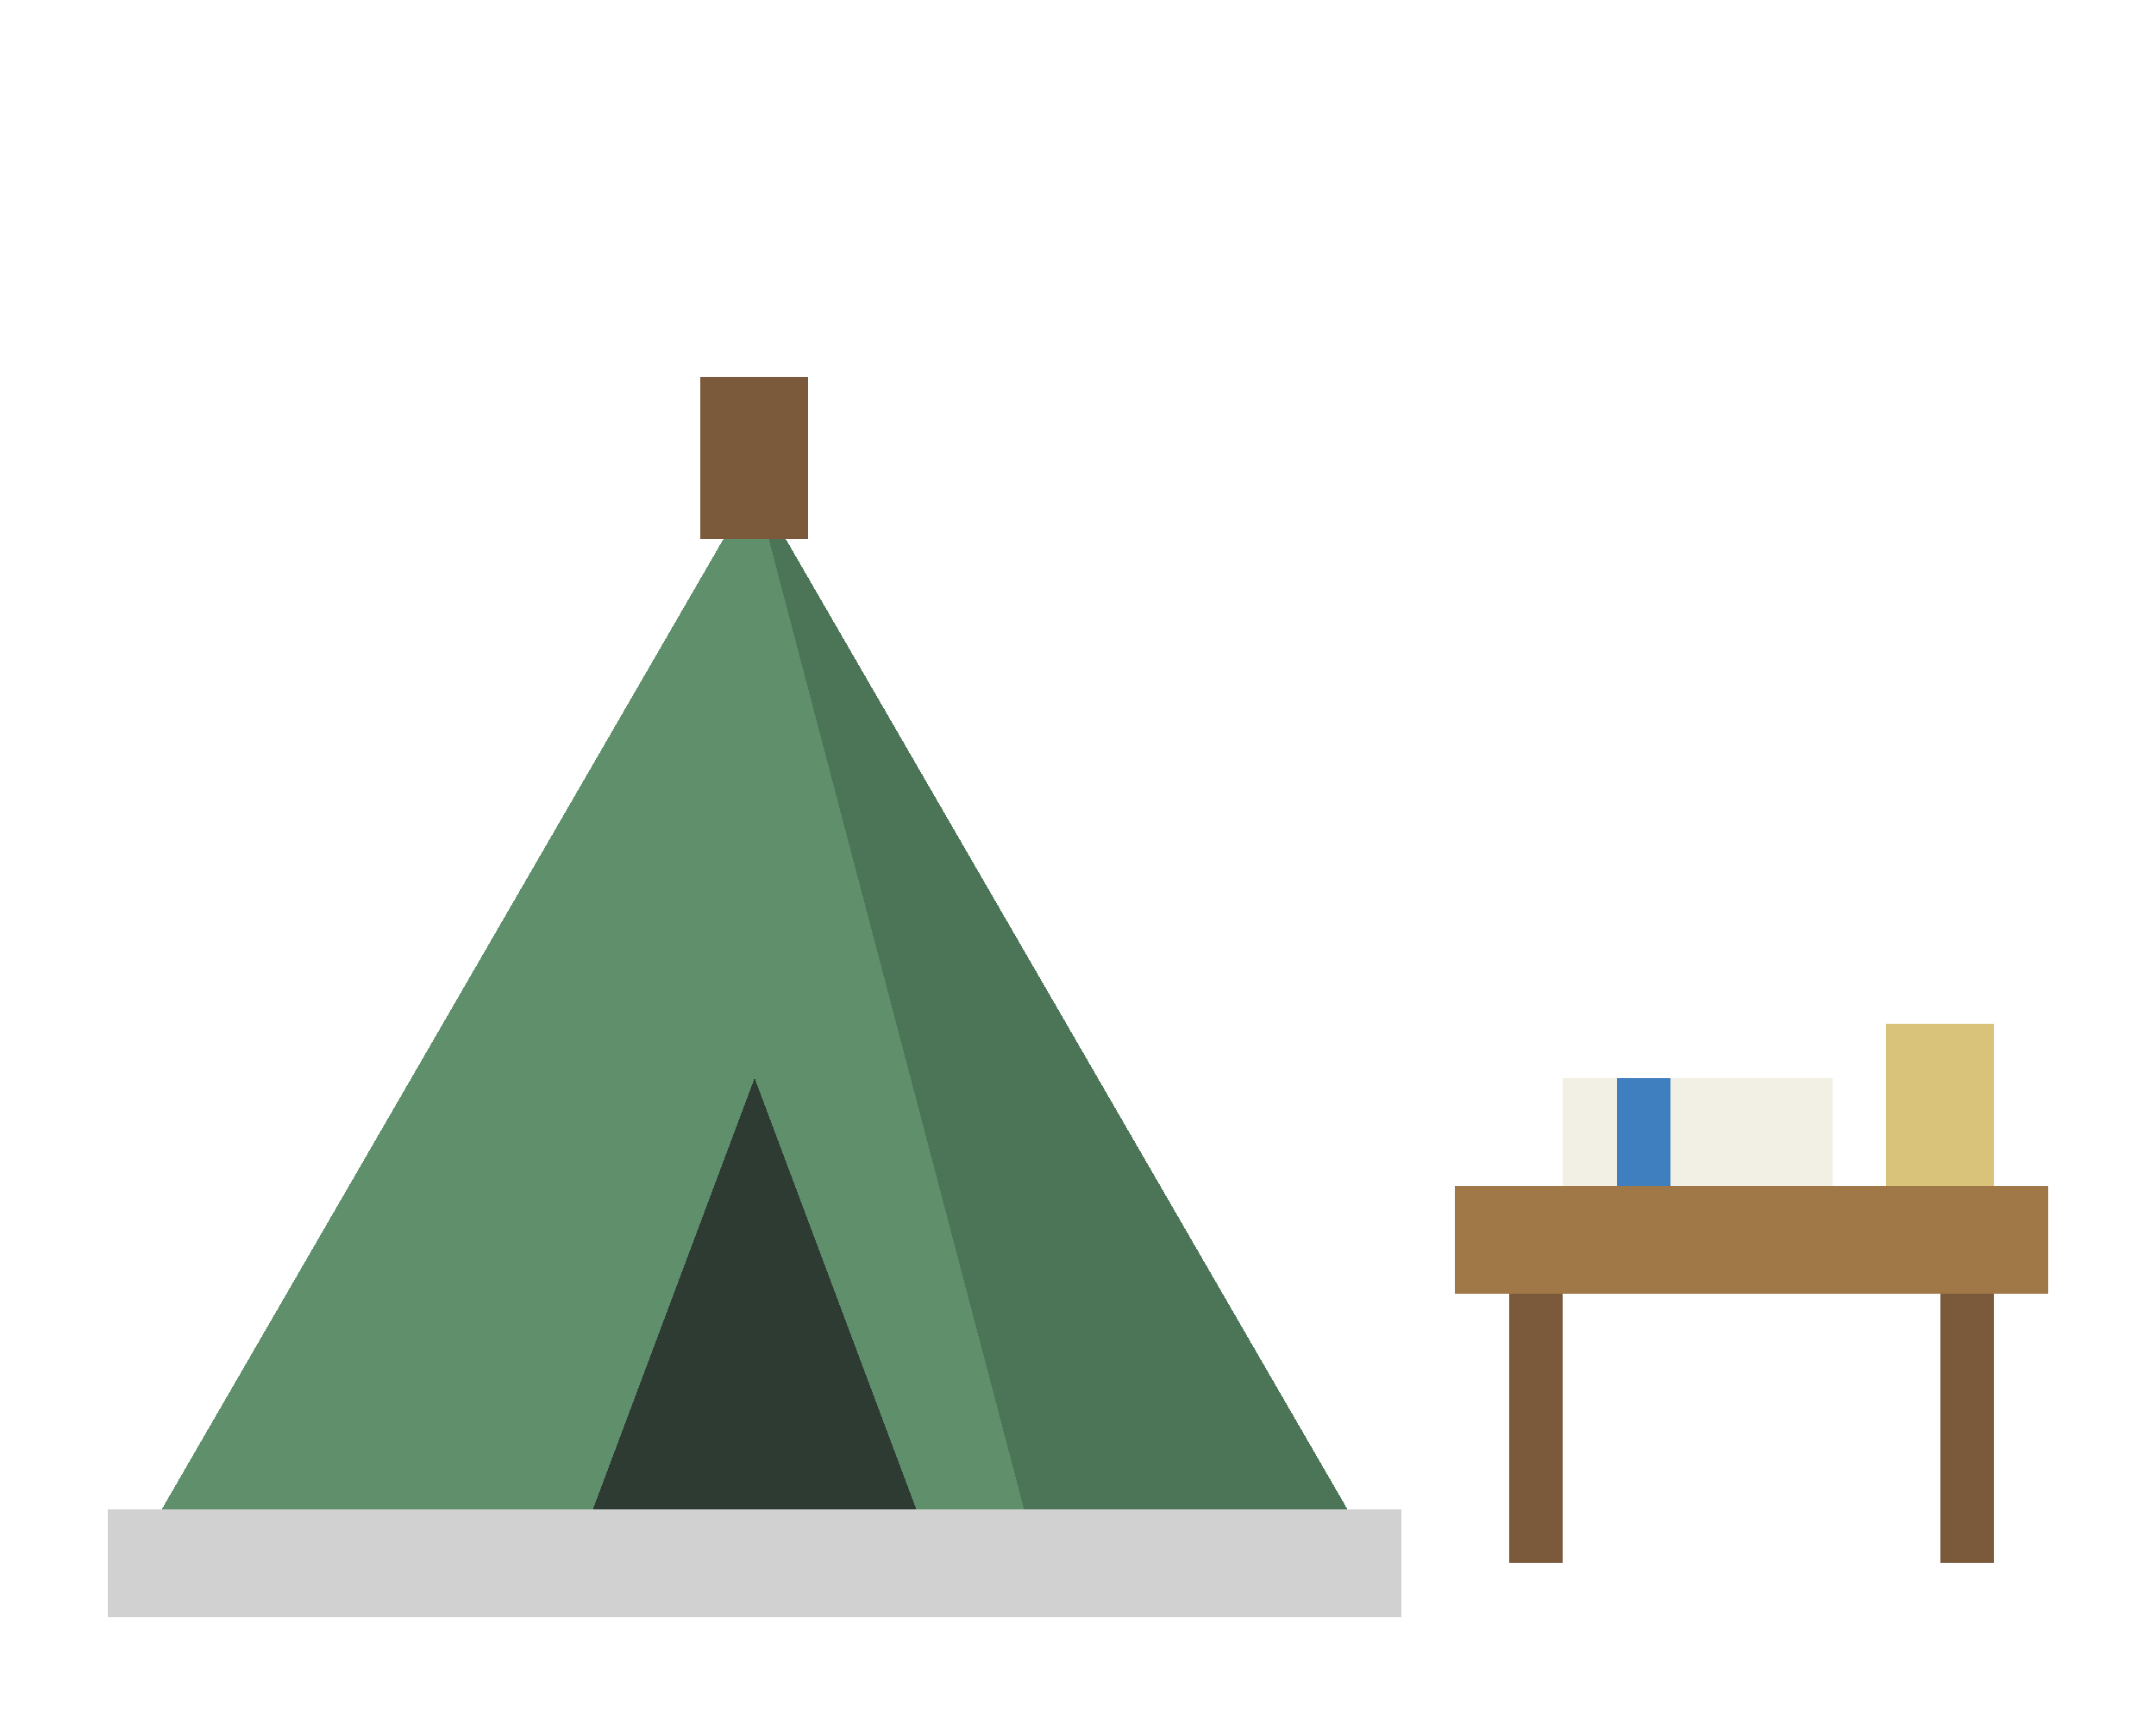
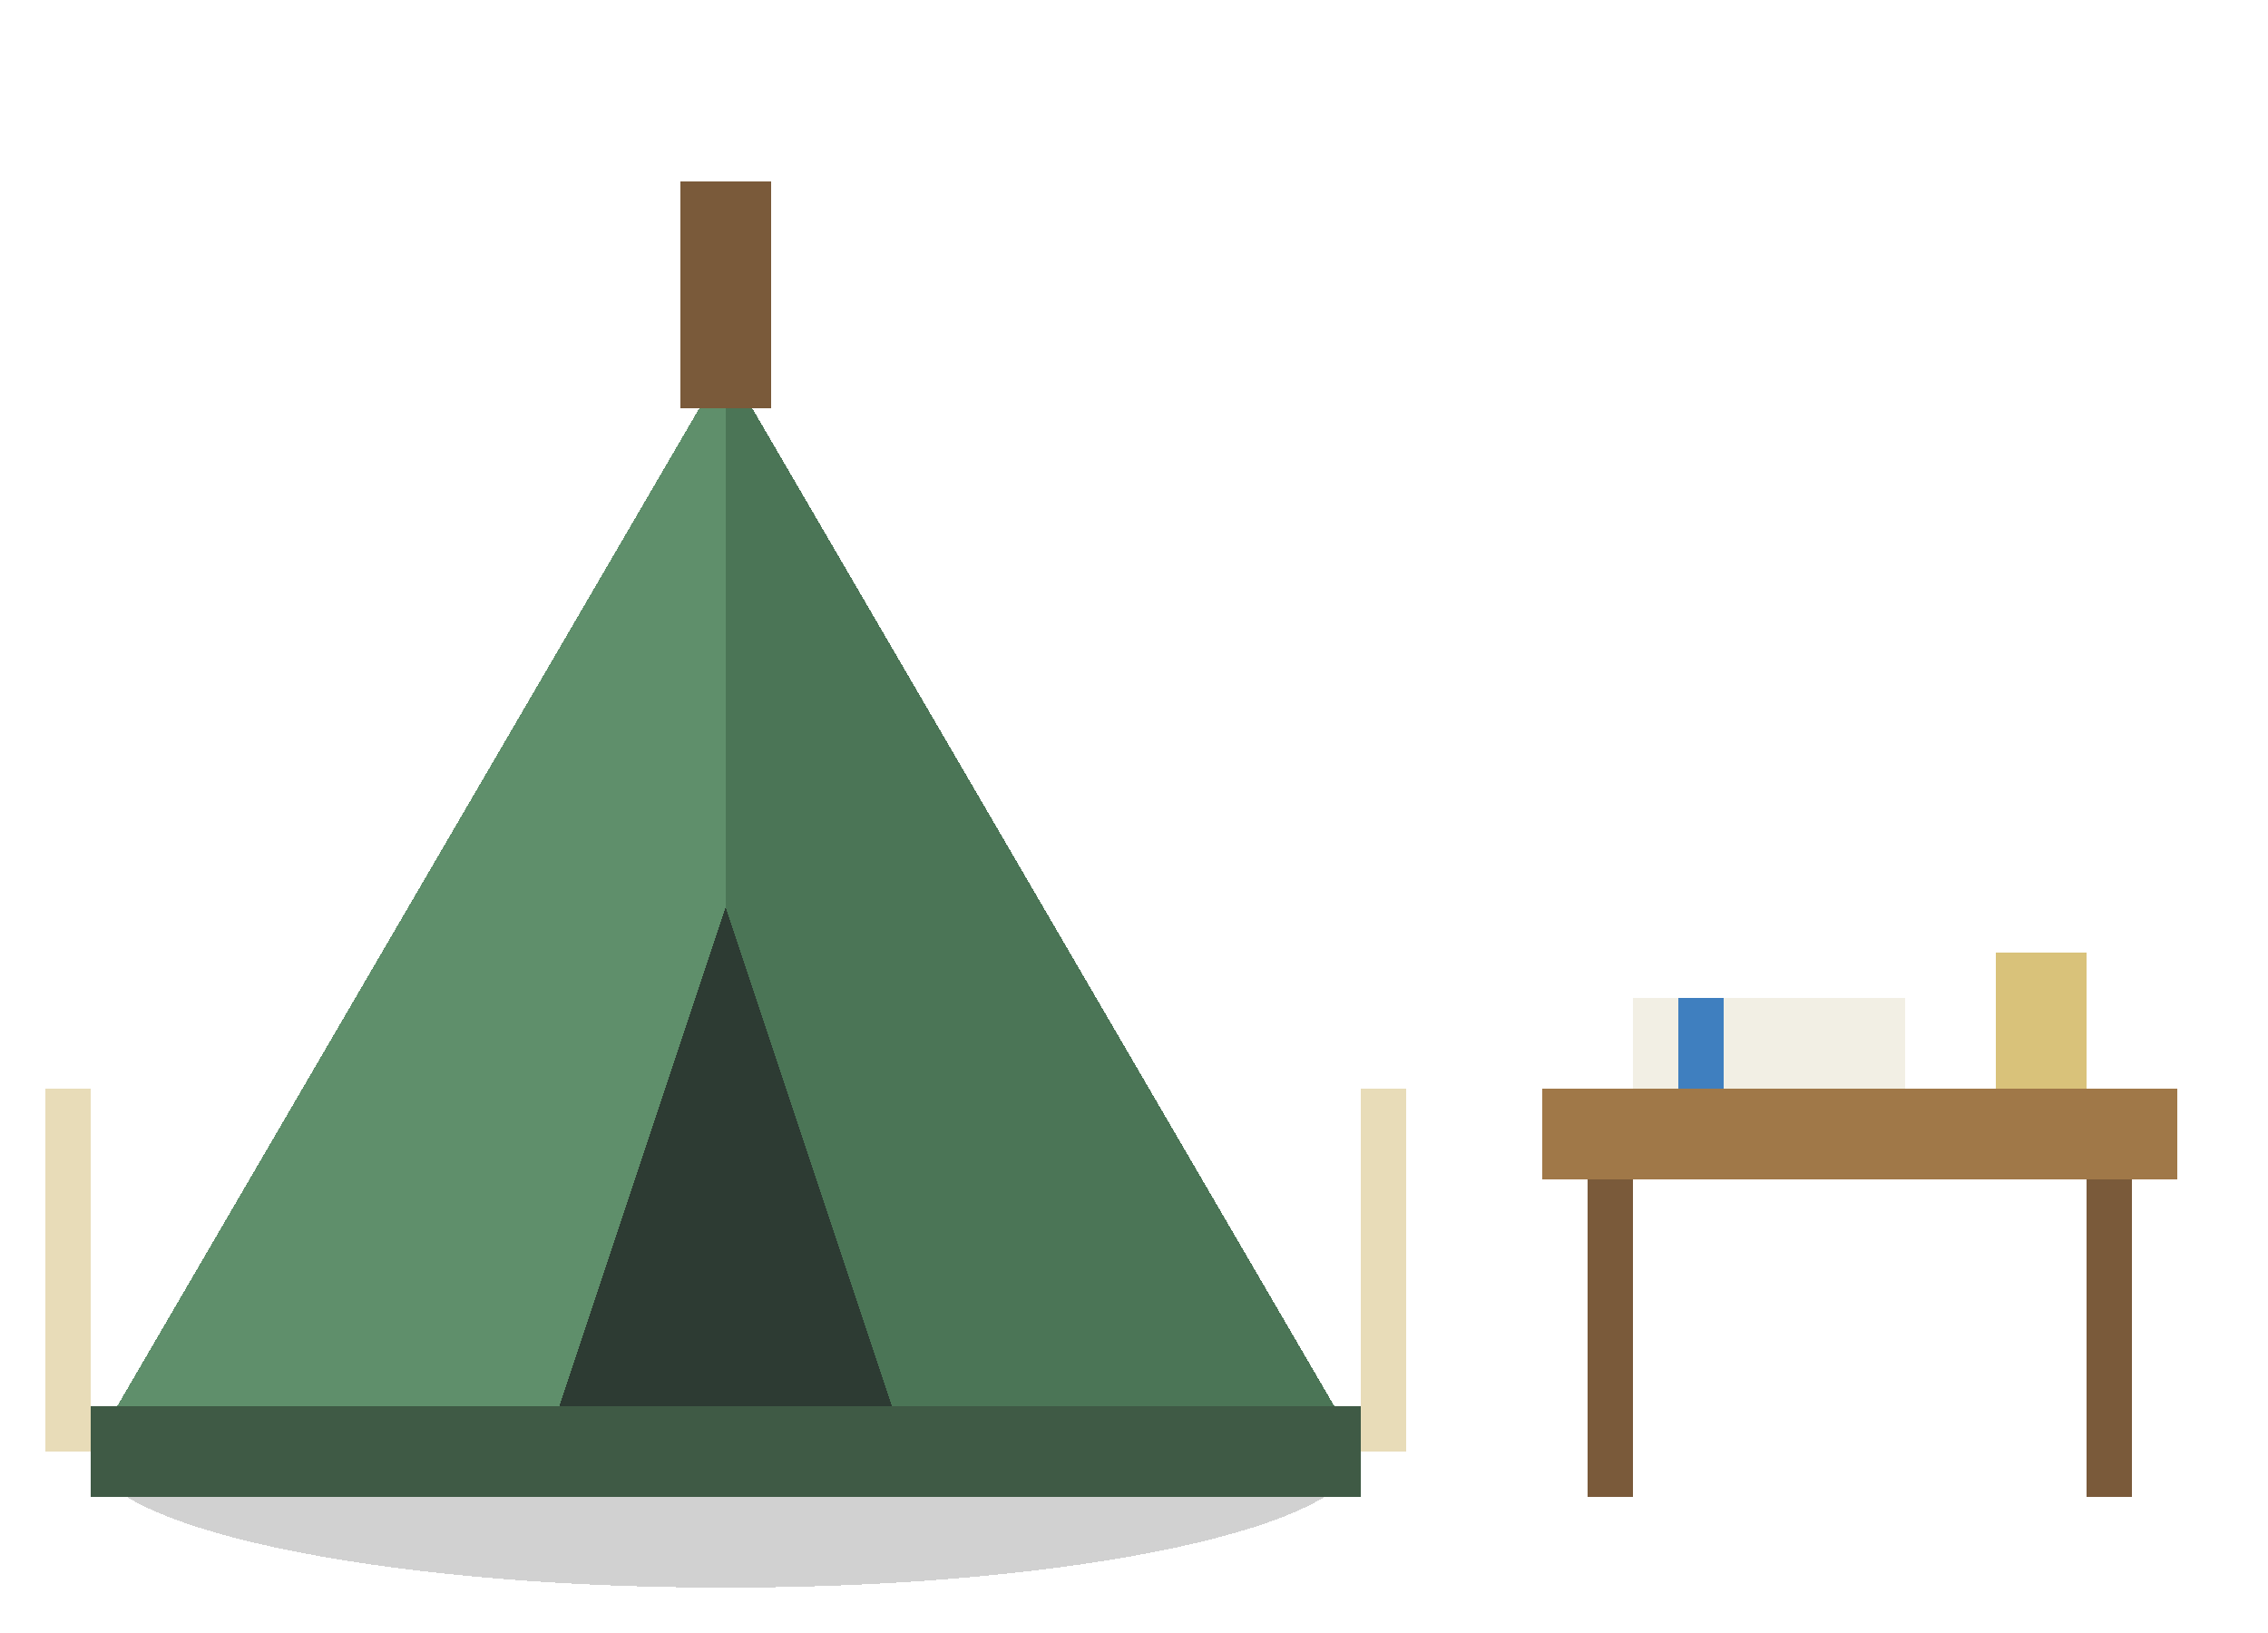
- <svg xmlns="http://www.w3.org/2000/svg" width="40" height="32" viewBox="0 0 40 32" shape-rendering="crispEdges">
-   <rect x="2" y="28" width="24" height="2" fill="#000" opacity="0.18" />
-   <polygon points="3,28 14,9 25,28" fill="#5f8f6b" />
-   <polygon points="14,9 25,28 19,28" fill="#4b7556" />
-   <polygon points="11,28 14,20 17,28" fill="#2d3b33" />
-   <rect x="13" y="7" width="2" height="3" fill="#7a5a3a" />
-   <rect x="27" y="22" width="11" height="2" fill="#a07848" />
-   <rect x="28" y="24" width="1" height="5" fill="#7a5a3a" />
-   <rect x="36" y="24" width="1" height="5" fill="#7a5a3a" />
-   <rect x="29" y="20" width="5" height="2" fill="#f2efe4" />
-   <rect x="30" y="20" width="1" height="2" fill="#3f7fbf" />
-   <rect x="35" y="19" width="2" height="3" fill="#d9c27a" />
+ <svg xmlns="http://www.w3.org/2000/svg" width="50" height="36" viewBox="0 0 50 36" shape-rendering="crispEdges">
+   <ellipse cx="16" cy="32" rx="14" ry="3" fill="#000000" fill-opacity="0.18" />
+   <rect x="1" y="24" width="1" height="8" fill="#e8dcb8" />
+   <rect x="30" y="24" width="1" height="8" fill="#e8dcb8" />
+   <polygon points="2,32 16,8 30,32" fill="#5f8f6b" />
+   <polygon points="16,8 30,32 16,32" fill="#4b7556" />
+   <polygon points="12,32 16,20 20,32" fill="#2d3b33" />
+   <rect x="15" y="4" width="2" height="5" fill="#7a5a3a" />
+   <rect x="2" y="31" width="28" height="2" fill="#3f5a45" />
+   <rect x="34" y="24" width="14" height="2" fill="#a07848" />
+   <rect x="35" y="26" width="1" height="7" fill="#7a5a3a" />
+   <rect x="46" y="26" width="1" height="7" fill="#7a5a3a" />
+   <rect x="36" y="22" width="6" height="2" fill="#f2efe4" />
+   <rect x="37" y="22" width="1" height="2" fill="#3f7fbf" />
+   <rect x="44" y="21" width="2" height="3" fill="#d9c27a" />
</svg>
